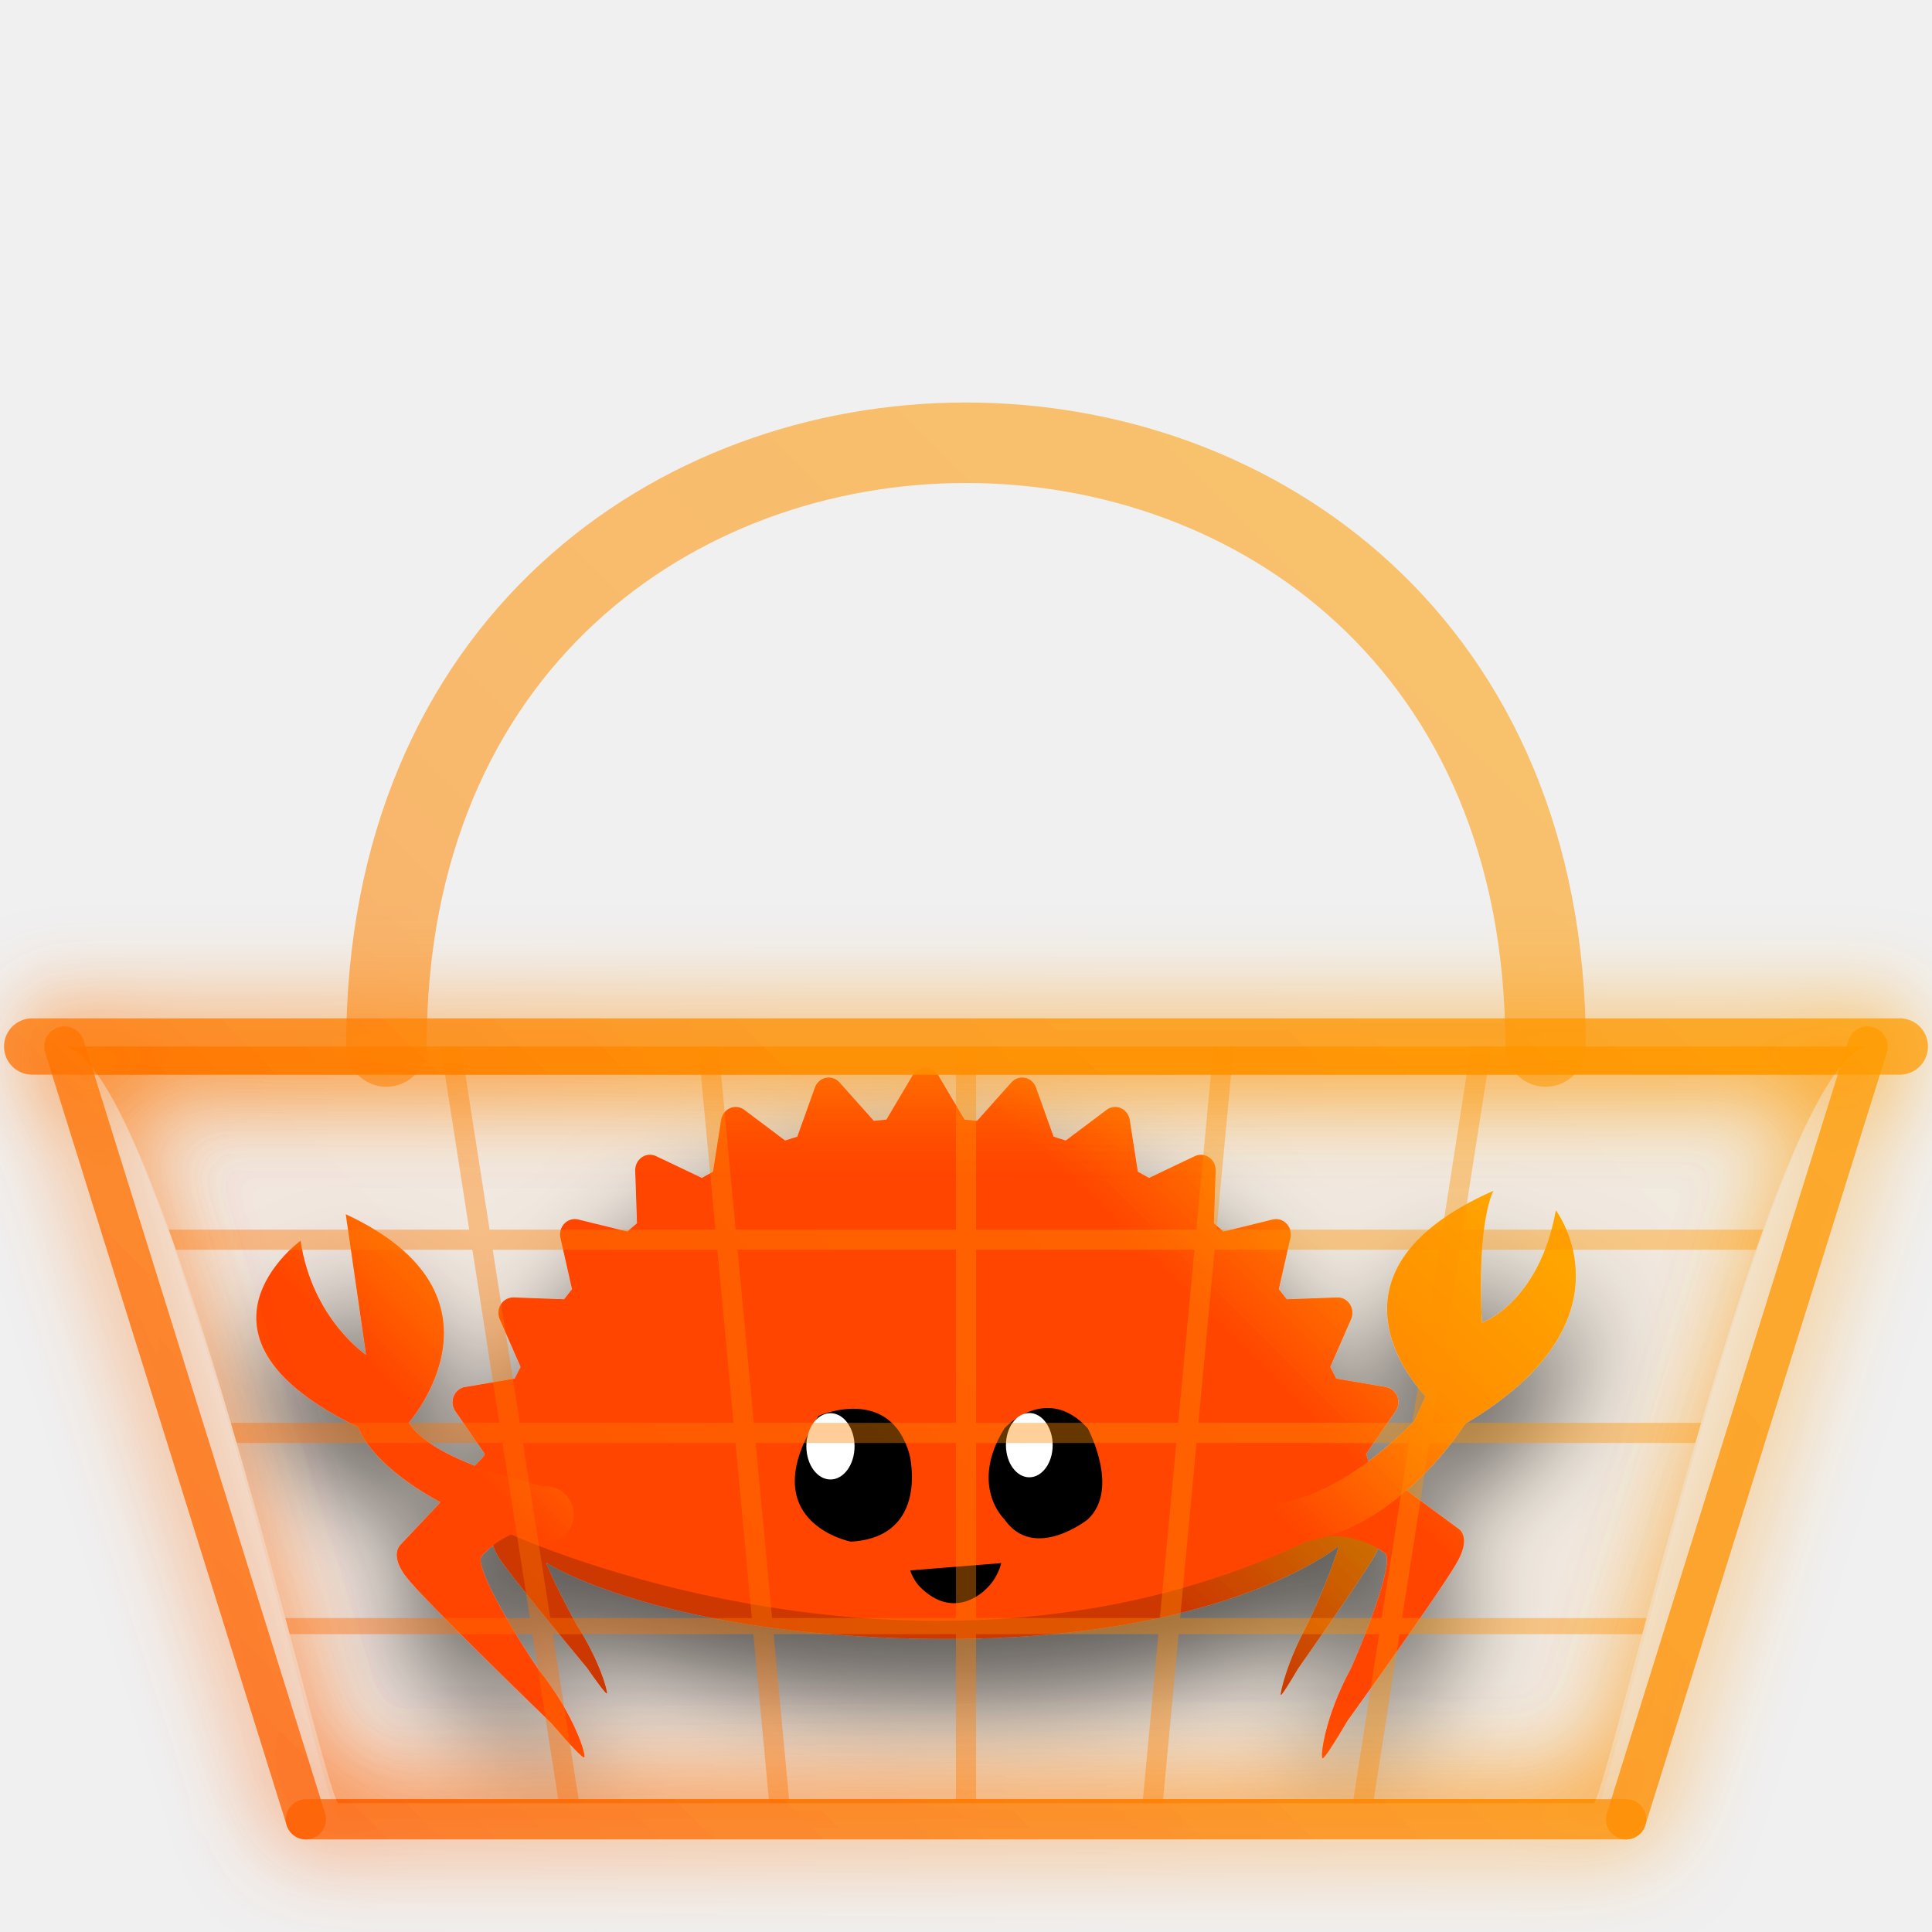
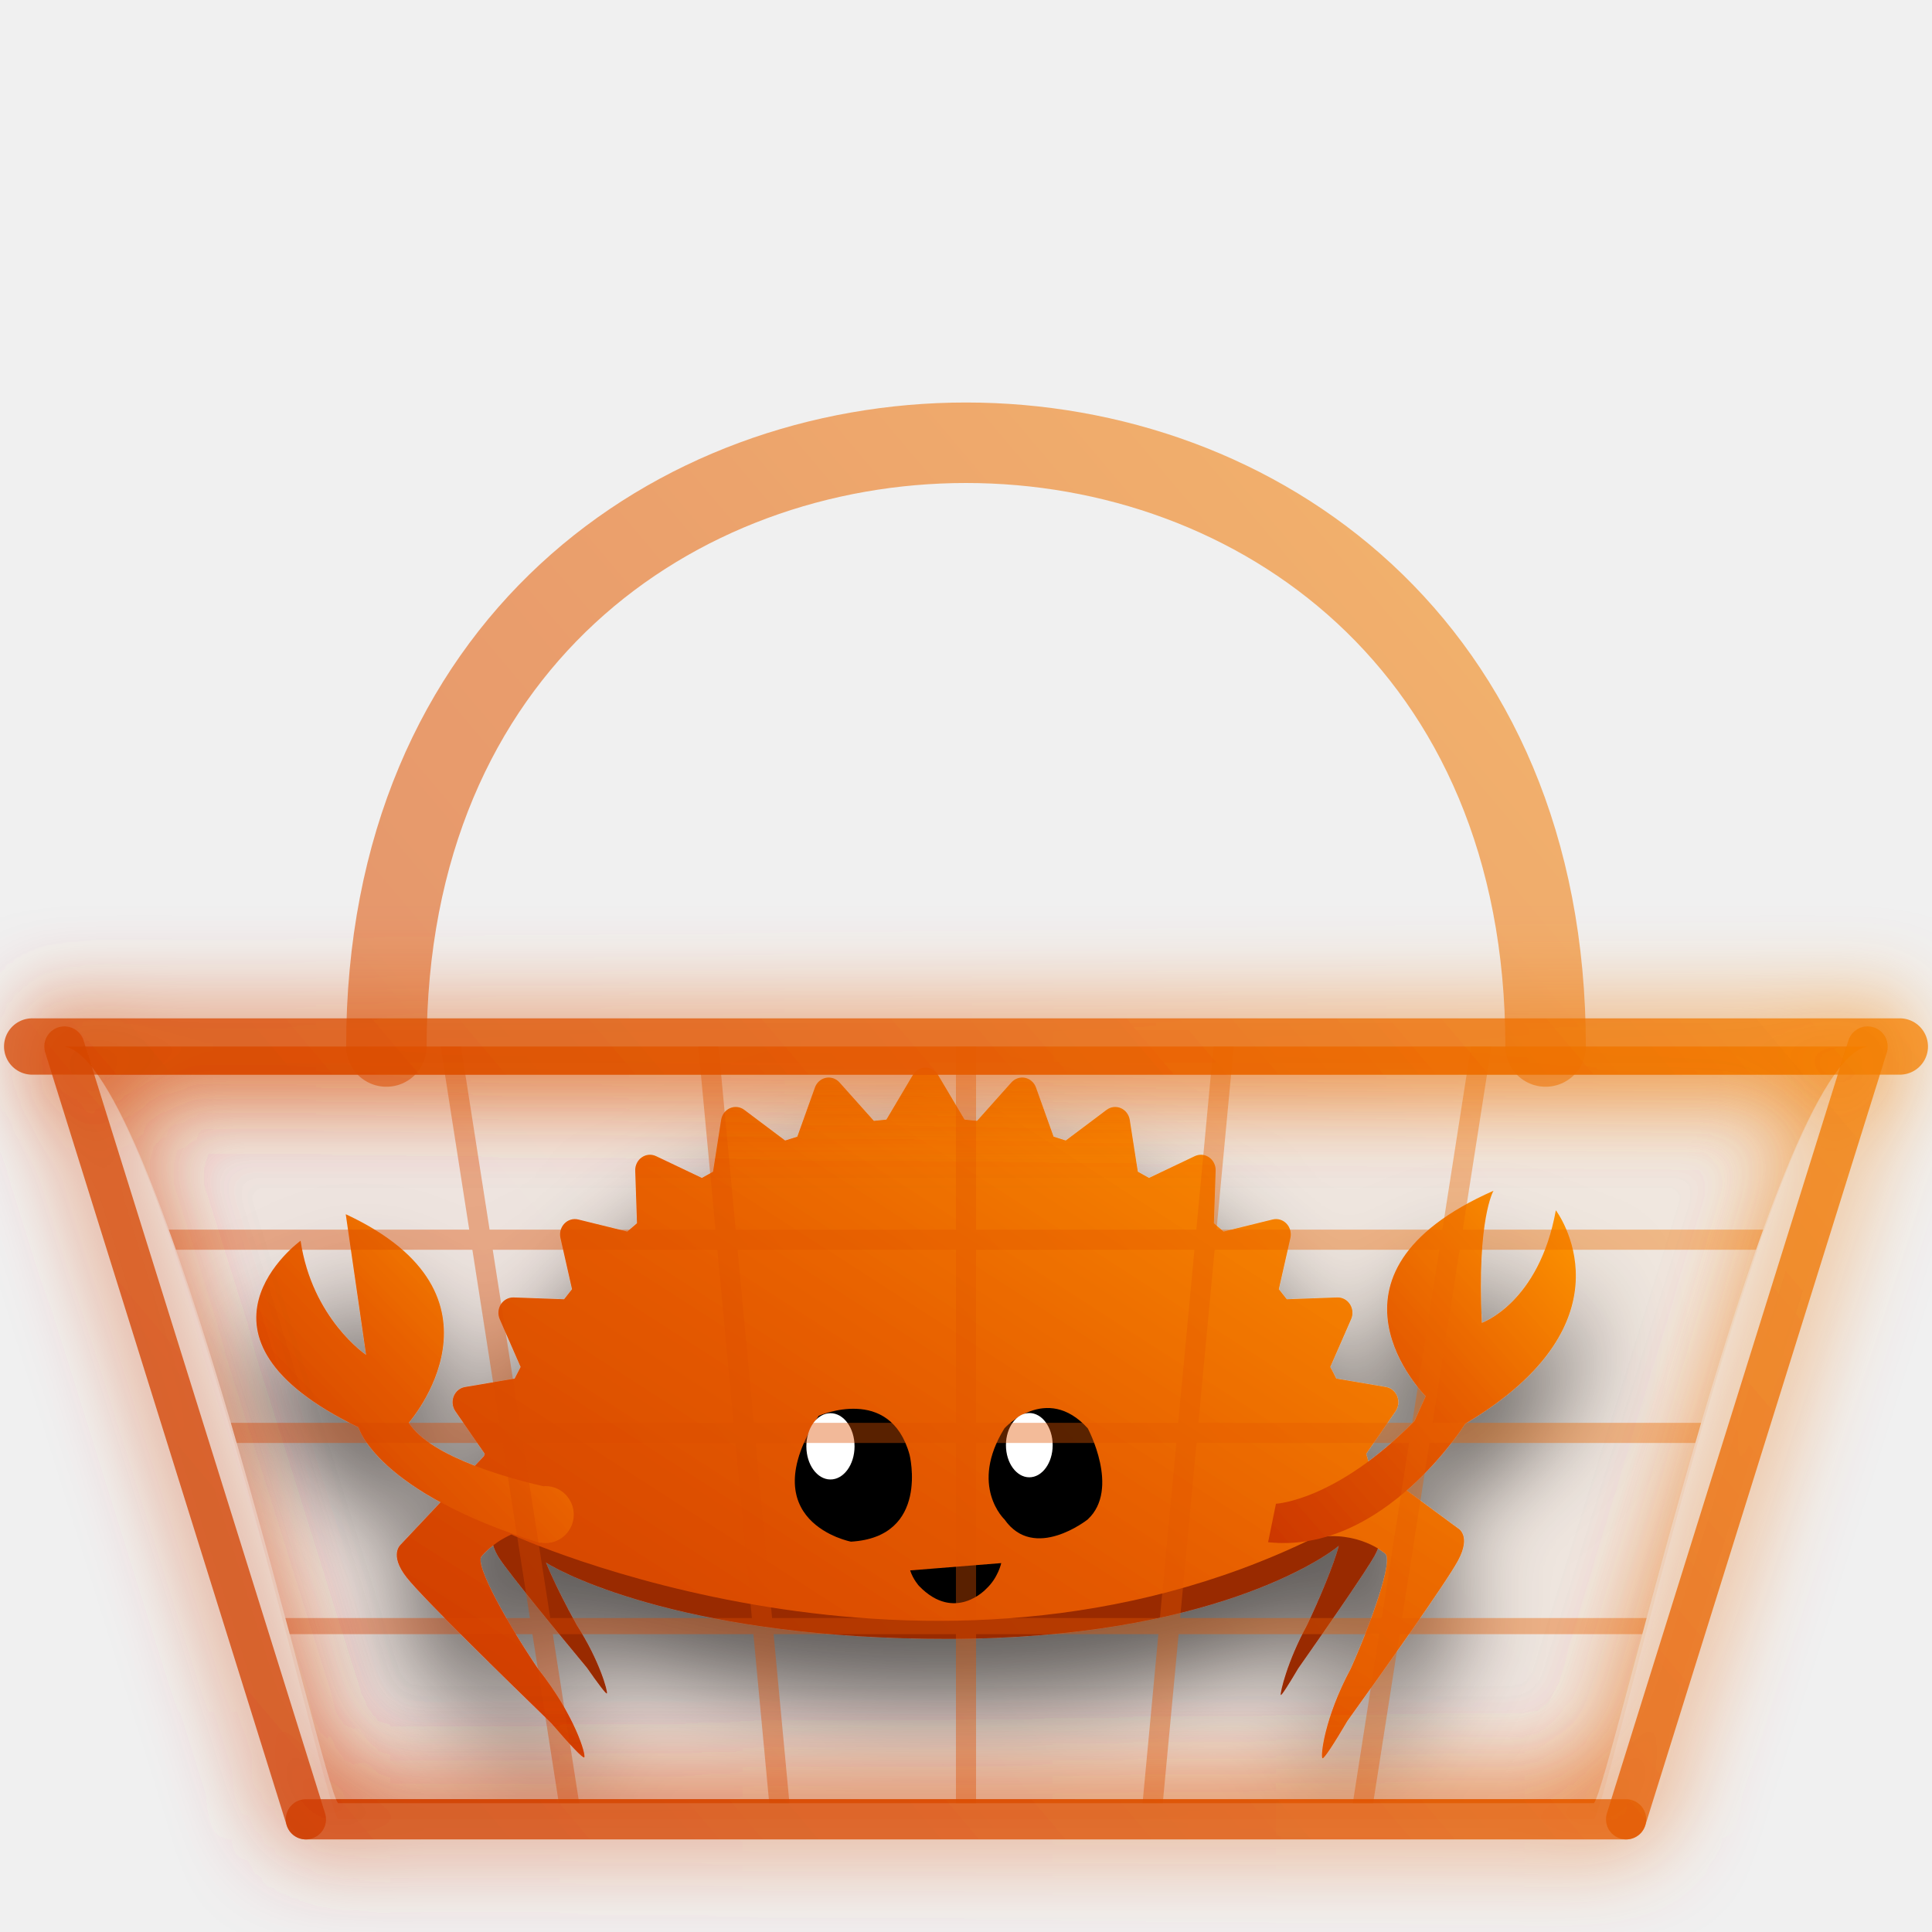
<svg xmlns="http://www.w3.org/2000/svg" viewBox="110 70 240 240" width="100%" height="100%">
  <defs>
-     <linearGradient id="warmGlow" gradientUnits="userSpaceOnUse" x1="0%" y1="100%" x2="100%" y2="0%">
-       <stop offset="0%" stop-color="#FF4500" />
-       <stop offset="50%" stop-color="#FF8C00" />
-       <stop offset="100%" stop-color="#FFA500" />
+     <linearGradient id="basketGlow" gradientUnits="userSpaceOnUse" x1="114" y1="296" x2="346" y2="100">
+       <stop offset="0%" stop-color="#CC3700" />
+       <stop offset="50%" stop-color="#E65C00" />
+       <stop offset="100%" stop-color="#FF9900" />
    </linearGradient>
-     <linearGradient id="warmDark" gradientUnits="userSpaceOnUse" x1="0%" y1="100%" x2="100%" y2="0%">
+     <linearGradient id="crabGlow" gradientUnits="userSpaceOnUse" x1="160" y1="240" x2="280" y2="150">
      <stop offset="0%" stop-color="#CC3700" />
-       <stop offset="50%" stop-color="#CC7000" />
-       <stop offset="100%" stop-color="#CC8400" />
+       <stop offset="50%" stop-color="#E65C00" />
+       <stop offset="100%" stop-color="#FF9900" />
+     </linearGradient>
+     <linearGradient id="crabDark" gradientUnits="userSpaceOnUse" x1="160" y1="240" x2="280" y2="150">
+       <stop offset="0%" stop-color="#992900" />
+       <stop offset="50%" stop-color="#B34700" />
+       <stop offset="100%" stop-color="#CC7A00" />
+     </linearGradient>
+     <linearGradient id="textGlow" gradientUnits="objectBoundingBox" x1="0%" y1="100%" x2="100%" y2="0%">
+       <stop offset="0%" stop-color="#CC3700" />
+       <stop offset="50%" stop-color="#E65C00" />
+       <stop offset="100%" stop-color="#FF9900" />
    </linearGradient>
    <filter id="glow" x="-20%" y="-20%" width="140%" height="140%">
      <feGaussianBlur stdDeviation="6" result="blur" />
      <feMerge>
        <feMergeNode in="blur" />
        <feMergeNode in="SourceGraphic" />
      </feMerge>
    </filter>
    <filter id="shadow" x="-50%" y="-50%" width="200%" height="200%">
      <feDropShadow dx="0" dy="8" stdDeviation="6" flood-color="#000000" flood-opacity="0.6" />
    </filter>
    <clipPath id="basketInsideClip">
      <path d="M 118,200 C 130,202 150,292 152,294 L 308,294 C 310,292 330,202 342,200 Z" />
    </clipPath>
  </defs>
  <style>
    .bg { fill: #1A1124; rx: 36px; }
    
    /* Animations */
    
    /* Ferris bobbing inside basket */
    .ferris {
      animation: bobble 3s infinite ease-in-out;
      transform-origin: 230px 150px;
    }

    /* Basket glowing */
    .basket-glow {
      animation: pulseGlow 4s infinite alternate ease-in-out;
    }

    @keyframes bobble {
      0% { transform: translateY(0px) rotate(0deg); }
      50% { transform: translateY(-8px) rotate(1deg); }
      100% { transform: translateY(0px) rotate(0deg); }
    }

    @keyframes pulseGlow {
-       0% { stroke: url(#warmGlow); }
-       100% { stroke: url(#warmGlow); filter: drop-shadow(0 0 8px #FF7300); }
+       0% { stroke: url(#basketGlow); }
+       100% { stroke: url(#basketGlow); filter: drop-shadow(0 0 8px #FF5B00); }
    }
  </style>
-   <path d="M 158 200 C 158 100, 302 100, 302 200" fill="none" stroke="url(#warmGlow)" opacity="0.55" stroke-width="10" stroke-linecap="round" />
-   <path d="M 118,200 C 130,202 150,294 152,296 L 308,296 C 310,294 330,202 342,200 Z" fill="url(#warmGlow)" fill-opacity="0.07" stroke="none" />
+   <path d="M 158 200 C 158 100, 302 100, 302 200" fill="none" stroke="url(#basketGlow)" opacity="0.55" stroke-width="10" stroke-linecap="round" />
+   <path d="M 118,200 C 130,202 150,294 152,296 L 308,296 C 310,294 330,202 342,200 Z" fill="url(#basketGlow)" fill-opacity="0.07" stroke="none" />
  <g clip-path="url(#basketInsideClip)">
    <g class="ferris" filter="url(#shadow)">
      <g transform="translate(140, 190) scale(0.14)">
        <g transform="matrix(1,0,0,1,1009.4,506.362)">
-           <path d="M0,-7.203L-12.072,-32.209C-12.009,-33.156 -11.961,-34.107 -11.961,-35.062C-11.961,-63.408 -41.439,-89.533 -91.03,-110.451L-91.03,-93.058C-95.866,-94.977 -100.901,-96.845 -106.147,-98.651L-106.147,-106.759C-177.021,-132.319 -282.53,-148.537 -400.388,-148.537C-503.361,-148.537 -596.917,-136.157 -666.179,-115.983L-666.179,-87.737L-666.181,-87.737L-666.181,-121.925C-737.141,-99.375 -781.135,-68.048 -781.135,-33.41C-781.135,-27.95 -780.034,-22.572 -777.918,-17.297L-785.146,-4.43C-785.146,-4.43 -790.938,3.082 -780.74,18.932C-771.746,32.909 -726.692,87.617 -702.913,116.267C-692.699,130.954 -685.772,140.001 -685.167,139.126C-684.212,137.74 -691.518,110.165 -711.802,78.703C-721.268,61.808 -732.57,39.42 -739.356,22.884C-720.414,34.874 -609.126,90.913 -382.124,90.685C-150.13,90.453 -47.009,17.834 -35.691,7.948C-39.646,23.837 -53.159,55.981 -63.936,78.586C-81.642,110.917 -88.056,139.064 -87.232,140.456C-86.708,141.334 -80.667,132.015 -71.756,116.913C-51.025,87.37 -11.739,30.974 -3.889,16.608C5.007,0.323 0,-7.203 0,-7.203" style="fill:url(#warmDark);fill-rule:nonzero;" />
+           <path d="M0,-7.203L-12.072,-32.209C-12.009,-33.156 -11.961,-34.107 -11.961,-35.062C-11.961,-63.408 -41.439,-89.533 -91.03,-110.451L-91.03,-93.058C-95.866,-94.977 -100.901,-96.845 -106.147,-98.651L-106.147,-106.759C-177.021,-132.319 -282.53,-148.537 -400.388,-148.537C-503.361,-148.537 -596.917,-136.157 -666.179,-115.983L-666.179,-87.737L-666.181,-87.737L-666.181,-121.925C-737.141,-99.375 -781.135,-68.048 -781.135,-33.41C-781.135,-27.95 -780.034,-22.572 -777.918,-17.297L-785.146,-4.43C-785.146,-4.43 -790.938,3.082 -780.74,18.932C-771.746,32.909 -726.692,87.617 -702.913,116.267C-692.699,130.954 -685.772,140.001 -685.167,139.126C-684.212,137.74 -691.518,110.165 -711.802,78.703C-721.268,61.808 -732.57,39.42 -739.356,22.884C-720.414,34.874 -609.126,90.913 -382.124,90.685C-150.13,90.453 -47.009,17.834 -35.691,7.948C-39.646,23.837 -53.159,55.981 -63.936,78.586C-81.642,110.917 -88.056,139.064 -87.232,140.456C-86.708,141.334 -80.667,132.015 -71.756,116.913C-51.025,87.37 -11.739,30.974 -3.889,16.608C5.007,0.323 0,-7.203 0,-7.203" style="fill:url(#crabDark);fill-rule:nonzero;" />
        </g>
        <g transform="matrix(1,0,0,1,1079.49,294.885)">
-           <path d="M0,204.135L-79.343,145.689C-80.088,143.089 -80.833,140.488 -81.603,137.908L-55.541,100.154C-52.881,96.314 -52.345,91.322 -54.072,86.943C-55.803,82.585 -59.587,79.461 -64.062,78.696L-108.128,71.217C-109.837,67.732 -111.626,64.301 -113.422,60.898L-94.907,18.51C-93.004,14.193 -93.402,9.175 -95.929,5.256C-98.446,1.319 -102.715,-0.981 -107.267,-0.802L-151.991,0.823C-154.306,-2.193 -156.658,-5.18 -159.058,-8.114L-148.78,-53.546C-147.738,-58.158 -149.054,-62.989 -152.267,-66.34C-155.462,-69.679 -160.105,-71.062 -164.52,-69.979L-208.082,-59.27C-210.902,-61.763 -213.77,-64.223 -216.67,-66.635L-215.103,-113.276C-214.935,-117.997 -217.136,-122.484 -220.915,-125.105C-224.692,-127.741 -229.485,-128.137 -233.616,-126.179L-274.254,-106.858C-277.527,-108.736 -280.819,-110.595 -284.146,-112.395L-291.327,-158.356C-292.056,-163.012 -295.051,-166.968 -299.246,-168.774C-303.431,-170.591 -308.222,-170.002 -311.894,-167.238L-348.126,-140.053C-351.695,-141.238 -355.279,-142.373 -358.905,-143.46L-374.522,-187.045C-376.11,-191.488 -379.772,-194.751 -384.238,-195.669C-388.688,-196.578 -393.266,-195.037 -396.352,-191.589L-426.851,-157.47C-430.536,-157.893 -434.228,-158.28 -437.927,-158.601L-461.476,-198.277C-463.86,-202.295 -468.073,-204.741 -472.615,-204.741C-477.144,-204.741 -481.365,-202.295 -483.733,-198.277L-507.288,-158.601C-510.989,-158.28 -514.696,-157.893 -518.376,-157.47L-548.875,-191.589C-551.965,-195.037 -556.559,-196.578 -560.997,-195.669C-565.457,-194.739 -569.125,-191.488 -570.704,-187.045L-586.333,-143.46C-589.954,-142.373 -593.538,-141.23 -597.113,-140.053L-633.333,-167.238C-637.016,-170.012 -641.811,-170.599 -646.001,-168.774C-650.182,-166.968 -653.189,-163.012 -653.914,-158.356L-661.1,-112.395C-664.422,-110.595 -667.714,-108.746 -670.995,-106.858L-711.629,-126.179C-715.756,-128.145 -720.574,-127.741 -724.333,-125.105C-728.106,-122.484 -730.313,-117.997 -730.143,-113.276L-728.581,-66.635C-731.475,-64.223 -734.337,-61.763 -737.172,-59.27L-780.726,-69.979C-785.149,-71.053 -789.788,-69.679 -792.991,-66.34C-796.212,-62.989 -797.517,-58.158 -796.482,-53.546L-786.225,-8.114C-788.603,-5.169 -790.958,-2.193 -793.267,0.823L-837.991,-0.802C-842.504,-0.937 -846.812,1.319 -849.334,5.256C-851.861,9.175 -852.244,14.193 -850.363,18.51L-831.835,60.898C-833.634,64.301 -835.421,67.732 -837.144,71.217L-881.207,78.696C-885.686,79.45 -889.459,82.572 -891.201,86.943C-892.929,91.322 -892.368,96.314 -889.727,100.154L-863.661,137.908C-863.862,138.575 -864.048,139.247 -864.248,139.916L-937.944,218.201C-937.944,218.201 -949.24,227.052 -932.797,247.855C-918.297,266.206 -843.846,338.951 -804.526,377.06C-787.92,396.408 -776.542,408.389 -775.354,407.353C-773.478,405.708 -783.326,370.506 -816.036,329.204C-841.252,292.148 -873.977,235.155 -866.303,228.586C-866.303,228.586 -857.574,217.505 -840.061,209.529C-839.42,210.041 -840.723,209.022 -840.061,209.529C-840.061,209.529 -470.466,380.02 -127.632,212.413C-88.468,205.388 -64.759,226.368 -64.759,226.368C-56.583,231.108 -77.755,289.712 -95.166,328.505C-118.845,372.555 -122.317,406.927 -120.31,408.119C-119.042,408.876 -110.427,395.766 -98.138,374.902C-67.814,332.649 -10.492,252.1 0,232.534C11.895,210.352 0,204.135 0,204.135" style="fill:url(#warmGlow);fill-rule:nonzero;" />
+           <path d="M0,204.135L-79.343,145.689C-80.088,143.089 -80.833,140.488 -81.603,137.908L-55.541,100.154C-52.881,96.314 -52.345,91.322 -54.072,86.943C-55.803,82.585 -59.587,79.461 -64.062,78.696L-108.128,71.217C-109.837,67.732 -111.626,64.301 -113.422,60.898L-94.907,18.51C-93.004,14.193 -93.402,9.175 -95.929,5.256C-98.446,1.319 -102.715,-0.981 -107.267,-0.802L-151.991,0.823C-154.306,-2.193 -156.658,-5.18 -159.058,-8.114L-148.78,-53.546C-147.738,-58.158 -149.054,-62.989 -152.267,-66.34C-155.462,-69.679 -160.105,-71.062 -164.52,-69.979L-208.082,-59.27C-210.902,-61.763 -213.77,-64.223 -216.67,-66.635L-215.103,-113.276C-214.935,-117.997 -217.136,-122.484 -220.915,-125.105C-224.692,-127.741 -229.485,-128.137 -233.616,-126.179L-274.254,-106.858C-277.527,-108.736 -280.819,-110.595 -284.146,-112.395L-291.327,-158.356C-292.056,-163.012 -295.051,-166.968 -299.246,-168.774C-303.431,-170.591 -308.222,-170.002 -311.894,-167.238L-348.126,-140.053C-351.695,-141.238 -355.279,-142.373 -358.905,-143.46L-374.522,-187.045C-376.11,-191.488 -379.772,-194.751 -384.238,-195.669C-388.688,-196.578 -393.266,-195.037 -396.352,-191.589L-426.851,-157.47C-430.536,-157.893 -434.228,-158.28 -437.927,-158.601L-461.476,-198.277C-463.86,-202.295 -468.073,-204.741 -472.615,-204.741C-477.144,-204.741 -481.365,-202.295 -483.733,-198.277L-507.288,-158.601C-510.989,-158.28 -514.696,-157.893 -518.376,-157.47L-548.875,-191.589C-551.965,-195.037 -556.559,-196.578 -560.997,-195.669C-565.457,-194.739 -569.125,-191.488 -570.704,-187.045L-586.333,-143.46C-589.954,-142.373 -593.538,-141.23 -597.113,-140.053L-633.333,-167.238C-637.016,-170.012 -641.811,-170.599 -646.001,-168.774C-650.182,-166.968 -653.189,-163.012 -653.914,-158.356L-661.1,-112.395C-664.422,-110.595 -667.714,-108.746 -670.995,-106.858L-711.629,-126.179C-715.756,-128.145 -720.574,-127.741 -724.333,-125.105C-728.106,-122.484 -730.313,-117.997 -730.143,-113.276L-728.581,-66.635C-731.475,-64.223 -734.337,-61.763 -737.172,-59.27L-780.726,-69.979C-785.149,-71.053 -789.788,-69.679 -792.991,-66.34C-796.212,-62.989 -797.517,-58.158 -796.482,-53.546L-786.225,-8.114C-788.603,-5.169 -790.958,-2.193 -793.267,0.823L-837.991,-0.802C-842.504,-0.937 -846.812,1.319 -849.334,5.256C-851.861,9.175 -852.244,14.193 -850.363,18.51L-831.835,60.898C-833.634,64.301 -835.421,67.732 -837.144,71.217L-881.207,78.696C-885.686,79.45 -889.459,82.572 -891.201,86.943C-892.929,91.322 -892.368,96.314 -889.727,100.154L-863.661,137.908C-863.862,138.575 -864.048,139.247 -864.248,139.916L-937.944,218.201C-937.944,218.201 -949.24,227.052 -932.797,247.855C-918.297,266.206 -843.846,338.951 -804.526,377.06C-787.92,396.408 -776.542,408.389 -775.354,407.353C-773.478,405.708 -783.326,370.506 -816.036,329.204C-841.252,292.148 -873.977,235.155 -866.303,228.586C-866.303,228.586 -857.574,217.505 -840.061,209.529C-839.42,210.041 -840.723,209.022 -840.061,209.529C-840.061,209.529 -470.466,380.02 -127.632,212.413C-88.468,205.388 -64.759,226.368 -64.759,226.368C-56.583,231.108 -77.755,289.712 -95.166,328.505C-118.845,372.555 -122.317,406.927 -120.31,408.119C-119.042,408.876 -110.427,395.766 -98.138,374.902C-67.814,332.649 -10.492,252.1 0,232.534C11.895,210.352 0,204.135 0,204.135" style="fill: url(#textGlow);fill-rule:nonzero;" />
        </g>
        <g transform="matrix(1,0,0,1,917.896,244.679)">
-           <path d="M0,232.466C0,232.466 53.179,230 123.032,159.004L132.93,137.025C132.93,137.025 24.513,29.177 193.048,-45.266C193.048,-45.266 178.293,-21.154 182.622,72.006C182.622,72.006 233.437,54.357 248.336,-27.934C248.336,-27.934 322.456,69.79 167.834,161.443C167.834,161.443 95.294,277.732 -6.971,266.593L0,232.466Z" style="fill:url(#warmGlow);fill-rule:nonzero;" />
+           <path d="M0,232.466C0,232.466 53.179,230 123.032,159.004L132.93,137.025C132.93,137.025 24.513,29.177 193.048,-45.266C193.048,-45.266 178.293,-21.154 182.622,72.006C182.622,72.006 233.437,54.357 248.336,-27.934C248.336,-27.934 322.456,69.79 167.834,161.443C167.834,161.443 95.294,277.732 -6.971,266.593L0,232.466Z" style="fill: url(#textGlow);fill-rule:nonzero;" />
        </g>
        <g transform="matrix(1,0,0,1,676.997,488.361)">
          <path d="M0,-78.192C0,-78.192 36.935,-118.635 73.871,-78.192C73.871,-78.192 102.893,-24.265 73.871,2.695C73.871,2.695 26.384,40.443 0,2.695C0,2.695 -31.658,-26.964 0,-78.192" style="fill-rule:nonzero;" />
        </g>
        <g transform="matrix(1,0,0,1,719.761,425.169)">
          <path d="M0,0.004C0,15.75 -9.282,28.518 -20.732,28.518C-32.18,28.518 -41.462,15.75 -41.462,0.004C-41.462,-15.746 -32.18,-28.514 -20.732,-28.514C-9.282,-28.514 0,-15.746 0,0.004" style="fill:white;fill-rule:nonzero;" />
        </g>
        <g transform="matrix(1,0,0,1,512.148,482.736)">
          <path d="M0,-83.609C0,-83.609 63.355,-111.661 80.648,-49.047C80.648,-49.047 98.762,23.933 28.618,28.052C28.618,28.052 -60.826,10.824 0,-83.609" style="fill-rule:nonzero;" />
        </g>
        <g transform="matrix(1,0,0,1,543.968,426.204)">
          <path d="M0,0.002C0,16.241 -9.572,29.411 -21.381,29.411C-33.185,29.411 -42.76,16.241 -42.76,0.002C-42.76,-16.242 -33.185,-29.409 -21.381,-29.409C-9.572,-29.409 0,-16.242 0,0.002" style="fill:white;fill-rule:nonzero;" />
        </g>
        <g transform="matrix(1,0,0,1,593.317,576.574)">
          <path d="M0,-40.271L80.796,-46.755C80.796,-46.755 78.058,-33.749 67.517,-23.986C67.517,-23.986 39.727,6.484 7.844,-26.519C7.844,-26.519 2.627,-32.148 0,-40.271" style="fill-rule:nonzero;" />
        </g>
        <g transform="matrix(1,0,0,1,269.796,270.778)">
-           <path d="M0,190.741C-0.667,190.741 -1.321,190.79 -1.973,190.842C-28.207,184.871 -101.946,165.657 -121.437,134.479C-121.437,134.479 -22.21,21.607 -177.297,-50.54L-159.24,74.338C-159.24,74.338 -207.049,42.389 -217.366,-27.008C-217.366,-27.008 -333.789,57.486 -165.982,138.466C-165.982,138.466 -150.762,195.653 -4.633,241.281L-4.526,240.846C-3.055,241.118 -1.549,241.281 0,241.281C13.808,241.281 25.003,229.969 25.003,216.01C25.003,202.054 13.808,190.741 0,190.741" style="fill:url(#warmGlow);fill-rule:nonzero;" />
+           <path d="M0,190.741C-0.667,190.741 -1.321,190.79 -1.973,190.842C-28.207,184.871 -101.946,165.657 -121.437,134.479C-121.437,134.479 -22.21,21.607 -177.297,-50.54L-159.24,74.338C-159.24,74.338 -207.049,42.389 -217.366,-27.008C-217.366,-27.008 -333.789,57.486 -165.982,138.466C-165.982,138.466 -150.762,195.653 -4.633,241.281L-4.526,240.846C-3.055,241.118 -1.549,241.281 0,241.281C13.808,241.281 25.003,229.969 25.003,216.01C25.003,202.054 13.808,190.741 0,190.741" style="fill: url(#textGlow);fill-rule:nonzero;" />
        </g>
      </g>
    </g>
  </g>
  <g clip-path="url(#basketInsideClip)">
    <g filter="url(#glow)">
-       <line x1="114" y1="200" x2="346" y2="200" stroke="url(#warmGlow)" stroke-width="7" stroke-linecap="round" opacity="0.75" />
-       <line x1="148" y1="296" x2="312" y2="296" stroke="url(#warmGlow)" stroke-width="5" stroke-linecap="round" opacity="0.75" />
-       <line x1="118" y1="200" x2="148" y2="296" stroke="url(#warmGlow)" stroke-width="5" stroke-linecap="round" opacity="0.75" />
-       <line x1="342" y1="200" x2="312" y2="296" stroke="url(#warmGlow)" stroke-width="5" stroke-linecap="round" opacity="0.75" />
+       <line x1="114" y1="200" x2="346" y2="200" stroke="url(#basketGlow)" stroke-width="7" stroke-linecap="round" opacity="0.75" />
+       <line x1="148" y1="296" x2="312" y2="296" stroke="url(#basketGlow)" stroke-width="5" stroke-linecap="round" opacity="0.75" />
+       <line x1="118" y1="200" x2="148" y2="296" stroke="url(#basketGlow)" stroke-width="5" stroke-linecap="round" opacity="0.75" />
+       <line x1="342" y1="200" x2="312" y2="296" stroke="url(#basketGlow)" stroke-width="5" stroke-linecap="round" opacity="0.75" />
    </g>
-     <g stroke="url(#warmGlow)" stroke-linecap="round" opacity="0.4">
+     <g stroke="url(#basketGlow)" stroke-linecap="round" opacity="0.4">
      <line x1="120" y1="224" x2="340" y2="224" stroke-width="2.5" />
      <line x1="124" y1="248" x2="336" y2="248" stroke-width="2.5" />
      <line x1="130" y1="272" x2="330" y2="272" stroke-width="2" />
      <line x1="166" y1="200" x2="181" y2="296" stroke-width="2.5" />
      <line x1="198" y1="200" x2="207" y2="296" stroke-width="2.5" />
      <line x1="230" y1="200" x2="230" y2="296" stroke-width="2.5" />
      <line x1="262" y1="200" x2="253" y2="296" stroke-width="2.5" />
      <line x1="294" y1="200" x2="279" y2="296" stroke-width="2.5" />
    </g>
  </g>
  <g filter="url(#glow)">
-     <line x1="114" y1="200" x2="346" y2="200" stroke="url(#warmGlow)" stroke-width="7" stroke-linecap="round" opacity="0.75" />
-     <line x1="148" y1="296" x2="312" y2="296" stroke="url(#warmGlow)" stroke-width="5" stroke-linecap="round" opacity="0.75" />
-     <line x1="118" y1="200" x2="148" y2="296" stroke="url(#warmGlow)" stroke-width="5" stroke-linecap="round" opacity="0.75" />
-     <line x1="342" y1="200" x2="312" y2="296" stroke="url(#warmGlow)" stroke-width="5" stroke-linecap="round" opacity="0.75" />
+     <line x1="114" y1="200" x2="346" y2="200" stroke="url(#basketGlow)" stroke-width="7" stroke-linecap="round" opacity="0.75" />
+     <line x1="148" y1="296" x2="312" y2="296" stroke="url(#basketGlow)" stroke-width="5" stroke-linecap="round" opacity="0.75" />
+     <line x1="118" y1="200" x2="148" y2="296" stroke="url(#basketGlow)" stroke-width="5" stroke-linecap="round" opacity="0.75" />
+     <line x1="342" y1="200" x2="312" y2="296" stroke="url(#basketGlow)" stroke-width="5" stroke-linecap="round" opacity="0.75" />
  </g>
</svg>
